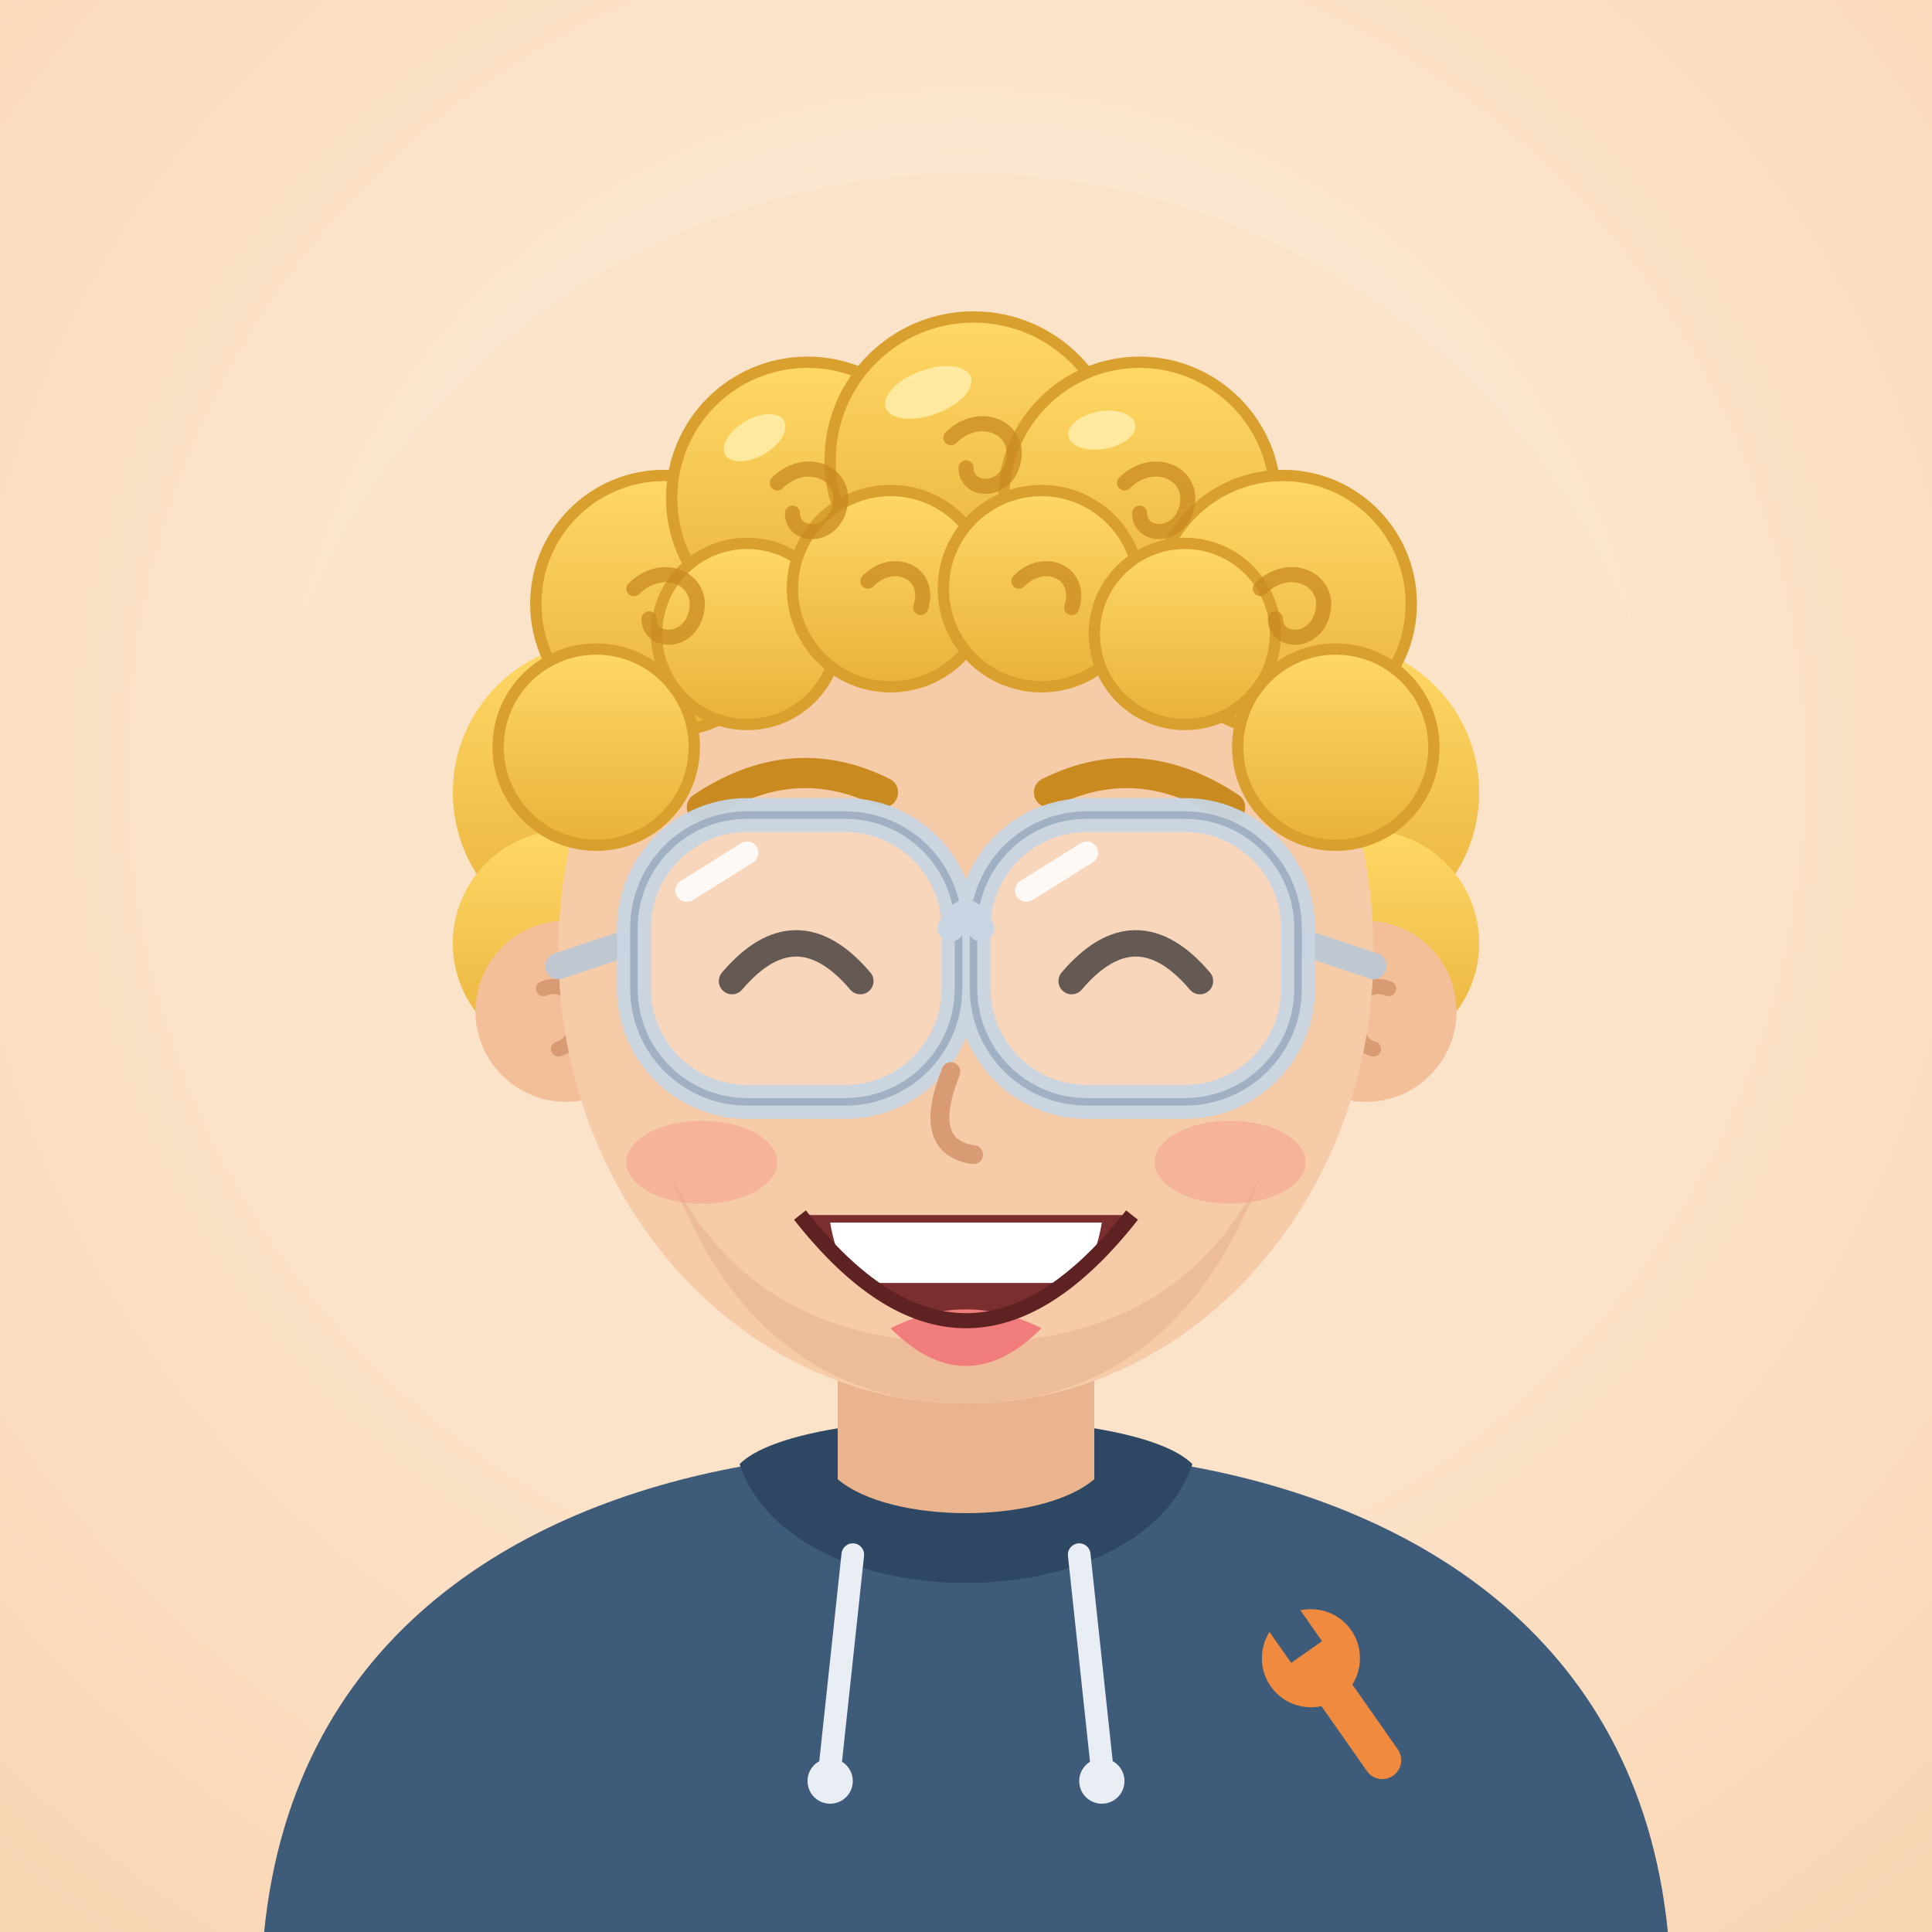
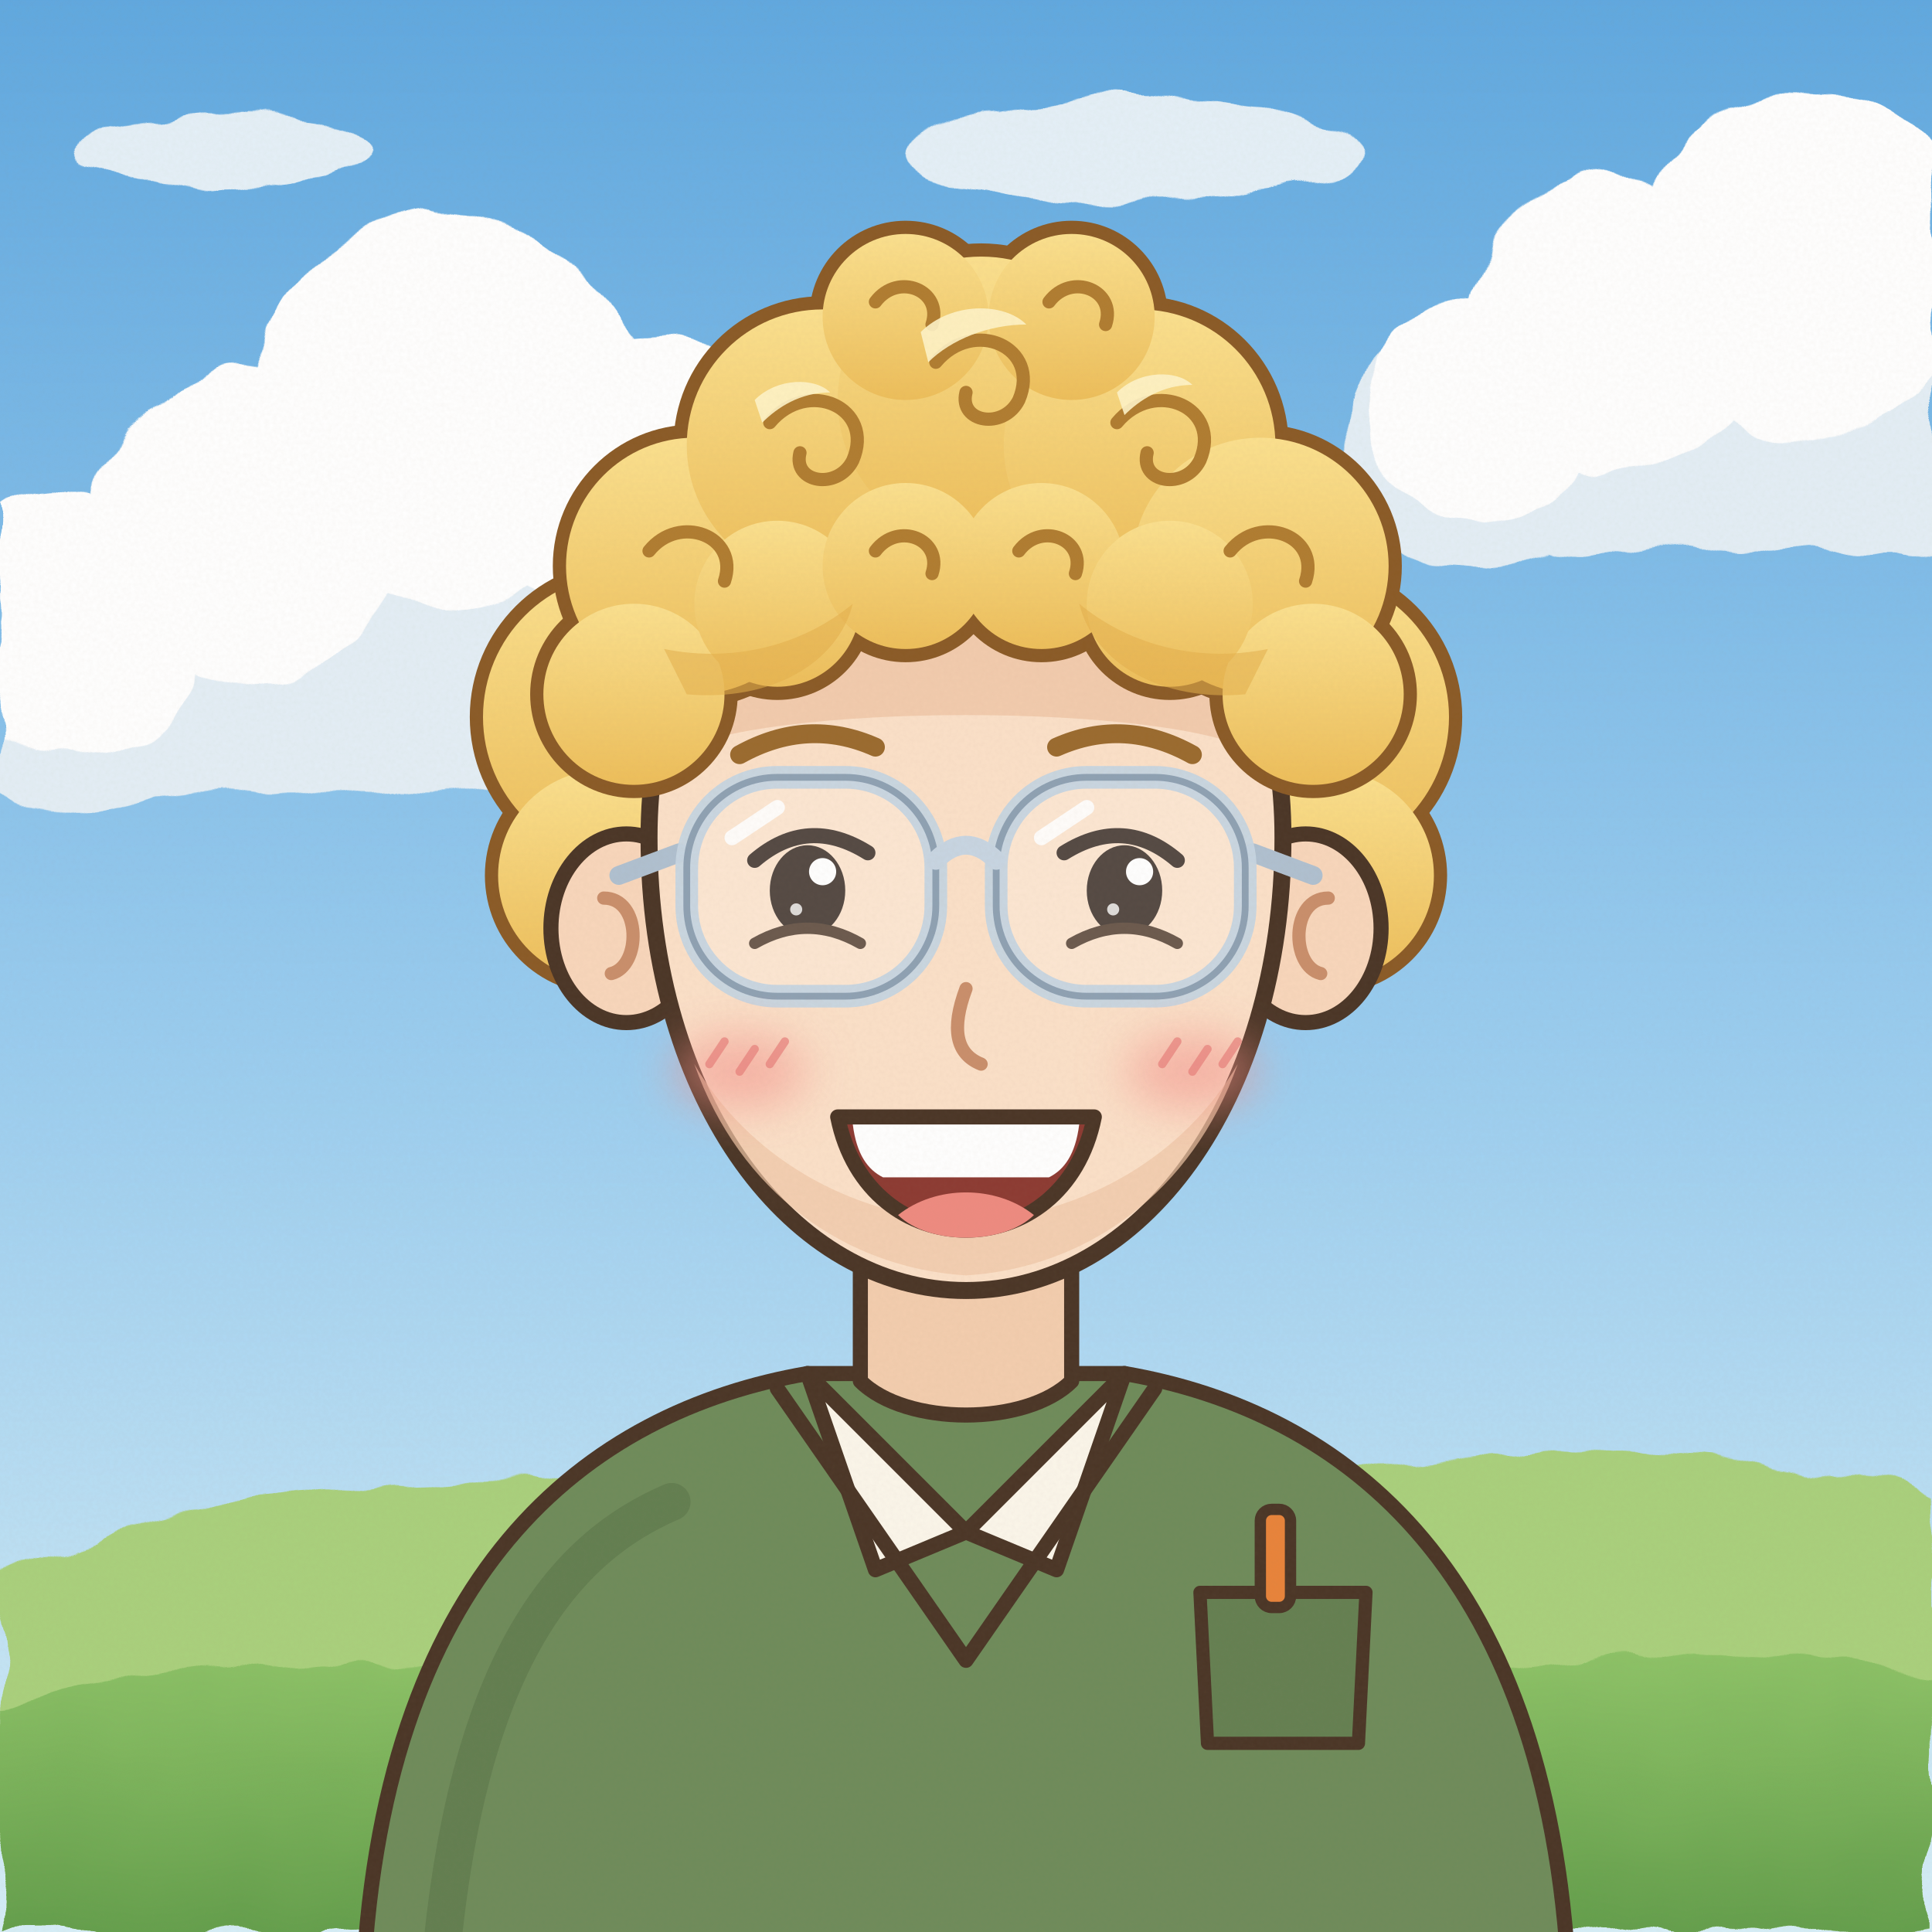
<svg xmlns="http://www.w3.org/2000/svg" viewBox="0 0 512 512" width="512" height="512">
  <defs>
-     <radialGradient id="bg" cx="50%" cy="40%" r="75%">
-       <stop offset="0" stop-color="#FFF1E2" />
-       <stop offset="1" stop-color="#F9D6B4" />
-     </radialGradient>
-     <linearGradient id="hair" x1="0" y1="0" x2="0" y2="1">
-       <stop offset="0" stop-color="#FFD866" />
-       <stop offset="1" stop-color="#E9B23A" />
+     <linearGradient id="sky" x1="0" y1="0" x2="0" y2="1">
+       <stop offset="0" stop-color="#5FA8E0" />
+       <stop offset="0.55" stop-color="#9ACDF0" />
+       <stop offset="1" stop-color="#D6EEF8" />
    </linearGradient>
+     <linearGradient id="hill" x1="0" y1="0" x2="0" y2="1">
+       <stop offset="0" stop-color="#8CC266" />
+       <stop offset="1" stop-color="#5E9A48" />
+     </linearGradient>
+     <linearGradient id="hairG" x1="0" y1="0" x2="0" y2="1">
+       <stop offset="0" stop-color="#FBE08E" />
+       <stop offset="1" stop-color="#EDBE5A" />
+     </linearGradient>
+     <filter id="soft" x="-20%" y="-20%" width="140%" height="140%">
+       <feGaussianBlur stdDeviation="2.2" />
+     </filter>
+     <filter id="blush" x="-50%" y="-50%" width="200%" height="200%">
+       <feGaussianBlur stdDeviation="6" />
+     </filter>
+     <filter id="paint" x="-5%" y="-5%" width="110%" height="110%">
+       <feTurbulence type="fractalNoise" baseFrequency="0.035" numOctaves="3" seed="7" result="n" />
+       <feDisplacementMap in="SourceGraphic" in2="n" scale="10" xChannelSelector="R" yChannelSelector="G" />
+     </filter>
+     <filter id="grain" x="0" y="0" width="100%" height="100%">
+       <feTurbulence type="fractalNoise" baseFrequency="0.9" numOctaves="2" seed="3" />
+       <feColorMatrix type="matrix" values="0 0 0 0 0.35  0 0 0 0 0.25  0 0 0 0 0.15  0 0 0 0.9 0" />
+     </filter>
    <clipPath id="frame">
      <rect width="512" height="512" />
    </clipPath>
  </defs>
-   <g clip-path="url(#frame)">
-     <rect width="512" height="512" fill="url(#bg)" />
-     <circle cx="256" cy="236" r="190" fill="#FBE3CA" />
-     <path d="M70 512 C78 432 140 398 200 388 L312 388 C372 398 434 432 442 512 Z" fill="#3E5C7A" />
-     <path d="M196 388 C210 430 302 430 316 388 C300 372 212 372 196 388 Z" fill="#2E4762" />
-     <path d="M226 412 L220 468" stroke="#E9EEF4" stroke-width="6" stroke-linecap="round" />
-     <path d="M286 412 L292 468" stroke="#E9EEF4" stroke-width="6" stroke-linecap="round" />
-     <circle cx="220" cy="472" r="6" fill="#E9EEF4" />
-     <circle cx="292" cy="472" r="6" fill="#E9EEF4" />
-     <g transform="translate(352 446) rotate(-35)">
-       <rect x="-5" y="-4" width="10" height="34" rx="5" fill="#F08A3E" />
-       <circle cx="0" cy="-8" r="13" fill="#F08A3E" />
-       <rect x="-5" y="-24" width="10" height="14" fill="#3E5C7A" />
+   <g clip-path="url(#frame)" stroke-linecap="round" stroke-linejoin="round">
+     <rect width="512" height="512" fill="url(#sky)" />
+     <g filter="url(#paint)">
+       <g fill="#E3EEF6">
+         <circle cx="70" cy="150" r="46" />
+         <circle cx="120" cy="120" r="56" />
+         <circle cx="178" cy="140" r="44" />
+         <circle cx="20" cy="175" r="40" />
+         <rect x="0" y="150" width="215" height="60" rx="30" />
+       </g>
+       <g fill="#FFFFFF">
+         <circle cx="66" cy="140" r="42" />
+         <circle cx="118" cy="108" r="52" />
+         <circle cx="172" cy="130" r="40" />
+         <circle cx="18" cy="165" r="36" />
+       </g>
+       <g fill="#E3EEF6">
+         <circle cx="430" cy="96" r="44" />
+         <circle cx="478" cy="80" r="50" />
+         <circle cx="390" cy="118" r="34" />
+         <rect x="360" y="100" width="170" height="46" rx="23" />
+       </g>
+       <g fill="#FFFFFF">
+         <circle cx="428" cy="86" r="40" />
+         <circle cx="478" cy="70" r="46" />
+         <circle cx="392" cy="108" r="30" />
+       </g>
+       <g fill="#F2F7FB" opacity="0.9">
+         <ellipse cx="300" cy="40" rx="60" ry="14" />
+         <ellipse cx="60" cy="40" rx="40" ry="10" />
+       </g>
    </g>
-     <path d="M222 330 L222 392 C236 404 276 404 290 392 L290 330 Z" fill="#E9B48E" />
-     <g fill="url(#hair)">
-       <circle cx="160" cy="210" r="40" />
-       <circle cx="352" cy="210" r="40" />
-       <circle cx="150" cy="250" r="30" />
-       <circle cx="362" cy="250" r="30" />
+     <path d="M-10 420 C80 380 170 392 256 404 C350 388 430 372 522 400 L522 522 L-10 522 Z" fill="#A9D07C" filter="url(#paint)" />
+     <path d="M-10 455 C90 430 200 440 300 452 C390 440 460 432 522 446 L522 522 L-10 522 Z" fill="url(#hill)" filter="url(#paint)" />
+     <g transform="translate(0 -30)">
+       <path d="M96 560 C100 446 156 404 214 394 L298 394 C356 404 412 446 416 560 Z" fill="#6E8B5A" stroke="#4A3526" stroke-width="4" />
+       <path d="M116 560 C122 470 150 440 178 428" fill="none" stroke="#5A7449" stroke-width="10" opacity="0.6" />
+       <path d="M214 394 L256 436 L232 446 Z" fill="#FBF6EA" stroke="#4A3526" stroke-width="4" />
+       <path d="M298 394 L256 436 L280 446 Z" fill="#FBF6EA" stroke="#4A3526" stroke-width="4" />
+       <path d="M206 398 L256 470 L306 398" fill="none" stroke="#4A3526" stroke-width="4" />
+       <path d="M318 452 L362 452 L360 492 L320 492 Z" fill="#647F51" stroke="#4A3526" stroke-width="3.5" />
+       <rect x="334" y="430" width="8" height="26" rx="3" fill="#E8833A" stroke="#4A3526" stroke-width="3" />
+       <path d="M228 330 L228 396 C240 408 272 408 284 396 L284 330 Z" fill="#F3CDAE" stroke="#4A3526" stroke-width="4" />
+       <path d="M228 352 C244 366 268 366 284 352 L284 334 L228 334 Z" fill="#E4B08C" />
    </g>
-     <circle cx="150" cy="268" r="24" fill="#F2BF98" />
-     <circle cx="362" cy="268" r="24" fill="#F2BF98" />
-     <path d="M144 262 C154 258 156 276 148 278" stroke="#D99B74" stroke-width="4" fill="none" stroke-linecap="round" />
-     <path d="M368 262 C358 258 356 276 364 278" stroke="#D99B74" stroke-width="4" fill="none" stroke-linecap="round" />
-     <ellipse cx="256" cy="252" rx="108" ry="120" fill="#F6CBA8" />
-     <path d="M178 312 C196 360 228 372 256 372 C284 372 316 360 334 312 C318 344 290 356 256 356 C222 356 194 344 178 312 Z" fill="#E7B28E" opacity="0.6" />
-     <g fill="url(#hair)" stroke="#D9A02E" stroke-width="3">
-       <circle cx="176" cy="160" r="34" />
-       <circle cx="214" cy="132" r="36" />
-       <circle cx="258" cy="122" r="38" />
-       <circle cx="302" cy="132" r="36" />
-       <circle cx="340" cy="160" r="34" />
-       <circle cx="158" cy="198" r="26" />
-       <circle cx="354" cy="198" r="26" />
-       <circle cx="198" cy="168" r="24" />
-       <circle cx="236" cy="156" r="26" />
-       <circle cx="276" cy="156" r="26" />
-       <circle cx="314" cy="168" r="24" />
+     <g fill="url(#hairG)" stroke="#8A5A26" stroke-width="7">
+       <circle cx="166" cy="190" r="38" />
+       <circle cx="346" cy="190" r="38" />
+       <circle cx="160" cy="232" r="28" />
+       <circle cx="352" cy="232" r="28" />
    </g>
-     <g fill="none" stroke="#C98A1F" stroke-width="4" stroke-linecap="round" opacity="0.75">
-       <path d="M206 128 c8 -8 20 -2 16 8 c-3 7 -12 6 -12 0" />
-       <path d="M252 116 c8 -8 20 -2 16 8 c-3 7 -12 6 -12 0" />
-       <path d="M298 128 c8 -8 20 -2 16 8 c-3 7 -12 6 -12 0" />
-       <path d="M168 156 c8 -8 20 -2 16 8 c-3 7 -12 6 -12 0" />
-       <path d="M334 156 c8 -8 20 -2 16 8 c-3 7 -12 6 -12 0" />
-       <path d="M230 154 c7 -7 17 -2 14 7" />
-       <path d="M270 154 c7 -7 17 -2 14 7" />
+     <g fill="url(#hairG)">
+       <circle cx="166" cy="190" r="38" />
+       <circle cx="346" cy="190" r="38" />
+       <circle cx="160" cy="232" r="28" />
+       <circle cx="352" cy="232" r="28" />
    </g>
-     <g fill="#FFF0B0" opacity="0.8">
-       <ellipse cx="246" cy="104" rx="12" ry="6" transform="rotate(-20 246 104)" />
-       <ellipse cx="200" cy="116" rx="9" ry="5" transform="rotate(-30 200 116)" />
-       <ellipse cx="292" cy="114" rx="9" ry="5" transform="rotate(-10 292 114)" />
+     <g fill="#F8D6BB" stroke="#4A3526" stroke-width="4">
+       <ellipse cx="166" cy="246" rx="20" ry="25" />
+       <ellipse cx="346" cy="246" rx="20" ry="25" />
    </g>
-     <path d="M186 214 Q210 198 234 210" stroke="#C98A1F" stroke-width="8" fill="none" stroke-linecap="round" />
-     <path d="M278 210 Q302 198 326 214" stroke="#C98A1F" stroke-width="8" fill="none" stroke-linecap="round" />
-     <path d="M194 260 Q211 240 228 260" stroke="#3A2A22" stroke-width="7" fill="none" stroke-linecap="round" />
-     <path d="M284 260 Q301 240 318 260" stroke="#3A2A22" stroke-width="7" fill="none" stroke-linecap="round" />
+     <path d="M160 238 C170 238 170 256 162 258" fill="none" stroke="#C98E6B" stroke-width="3.5" />
+     <path d="M352 238 C342 238 342 256 350 258" fill="none" stroke="#C98E6B" stroke-width="3.5" />
+     <path d="M172 222 C172 162 208 134 256 134 C304 134 340 162 340 222 C340 292 302 342 256 342 C210 342 172 292 172 222 Z" fill="#FBE0C8" stroke="#4A3526" stroke-width="4.5" />
+     <path d="M178 200 C200 186 312 186 334 200 L336 176 C310 160 202 160 176 176 Z" fill="#F0C6A6" opacity="0.8" />
+     <path d="M184 282 C196 316 224 336 256 338 C288 336 316 316 328 282 C314 306 288 322 256 324 C224 322 198 306 184 282 Z" fill="#F0C6A6" opacity="0.7" />
+     <g id="curls">
+       <g fill="url(#hairG)" stroke="#8A5A26" stroke-width="7">
+         <circle cx="184" cy="150" r="34" />
+         <circle cx="218" cy="118" r="36" />
+         <circle cx="260" cy="106" r="38" />
+         <circle cx="302" cy="118" r="36" />
+         <circle cx="334" cy="150" r="34" />
+         <circle cx="168" cy="184" r="24" />
+         <circle cx="348" cy="184" r="24" />
+         <circle cx="206" cy="160" r="22" />
+         <circle cx="240" cy="150" r="22" />
+         <circle cx="276" cy="150" r="22" />
+         <circle cx="310" cy="160" r="22" />
+         <circle cx="240" cy="84" r="22" />
+         <circle cx="284" cy="84" r="22" />
+       </g>
+       <g fill="url(#hairG)">
+         <circle cx="184" cy="150" r="34" />
+         <circle cx="218" cy="118" r="36" />
+         <circle cx="260" cy="106" r="38" />
+         <circle cx="302" cy="118" r="36" />
+         <circle cx="334" cy="150" r="34" />
+         <circle cx="168" cy="184" r="24" />
+         <circle cx="348" cy="184" r="24" />
+         <circle cx="206" cy="160" r="22" />
+         <circle cx="240" cy="150" r="22" />
+         <circle cx="276" cy="150" r="22" />
+         <circle cx="310" cy="160" r="22" />
+         <circle cx="240" cy="84" r="22" />
+         <circle cx="284" cy="84" r="22" />
+       </g>
+     </g>
+     <g fill="#E3AE4A" opacity="0.55">
+       <path d="M176 172 C196 176 214 170 226 160 C222 176 204 186 182 184 Z" />
+       <path d="M336 172 C316 176 298 170 286 160 C290 176 308 186 330 184 Z" />
+     </g>
+     <g fill="none" stroke="#B07C30" stroke-width="3.5">
+       <path d="M204 112 c10 -12 28 -4 22 10 c-4 8 -16 6 -14 -2" />
+       <path d="M248 96 c10 -12 28 -4 22 10 c-4 8 -16 6 -14 -2" />
+       <path d="M296 112 c10 -12 28 -4 22 10 c-4 8 -16 6 -14 -2" />
+       <path d="M172 146 c8 -10 24 -4 20 8" />
+       <path d="M326 146 c8 -10 24 -4 20 8" />
+       <path d="M232 146 c6 -8 18 -3 15 6" />
+       <path d="M270 146 c6 -8 18 -3 15 6" />
+       <path d="M232 80 c6 -8 18 -3 15 6" />
+       <path d="M278 80 c6 -8 18 -3 15 6" />
+     </g>
+     <g fill="#FFF4C8" opacity="0.9">
+       <path d="M244 88 C252 80 266 80 272 86 C262 86 252 90 246 96 Z" />
+       <path d="M200 106 C206 100 216 100 220 104 C212 104 206 108 202 112 Z" />
+       <path d="M296 104 C302 98 312 98 316 102 C308 102 302 106 298 110 Z" />
+     </g>
+     <path d="M196 200 Q214 190 232 198" fill="none" stroke="#9A6A2E" stroke-width="5" />
+     <path d="M280 198 Q298 190 316 200" fill="none" stroke="#9A6A2E" stroke-width="5" />
    <g>
-       <path d="M166 250 L148 256" stroke="#B9C7D6" stroke-width="7" stroke-linecap="round" opacity="0.9" />
-       <path d="M346 250 L364 256" stroke="#B9C7D6" stroke-width="7" stroke-linecap="round" opacity="0.9" />
-       <rect x="168" y="216" width="86" height="76" rx="30" fill="#FFFFFF" fill-opacity="0.22" stroke="#C9D5E2" stroke-opacity="0.95" stroke-width="9" />
-       <rect x="258" y="216" width="86" height="76" rx="30" fill="#FFFFFF" fill-opacity="0.22" stroke="#C9D5E2" stroke-opacity="0.95" stroke-width="9" />
-       <rect x="168" y="216" width="86" height="76" rx="30" fill="none" stroke="#8FA3B8" stroke-width="2" opacity="0.7" />
-       <rect x="258" y="216" width="86" height="76" rx="30" fill="none" stroke="#8FA3B8" stroke-width="2" opacity="0.7" />
-       <path d="M252 246 Q256 238 260 246" stroke="#C9D5E2" stroke-width="7" fill="none" stroke-linecap="round" />
-       <path d="M182 236 L198 226" stroke="#FFFFFF" stroke-width="6" stroke-linecap="round" opacity="0.85" />
-       <path d="M272 236 L288 226" stroke="#FFFFFF" stroke-width="6" stroke-linecap="round" opacity="0.85" />
+       <ellipse cx="214" cy="236" rx="10" ry="12" fill="#2E211A" />
+       <ellipse cx="298" cy="236" rx="10" ry="12" fill="#2E211A" />
+       <circle cx="218" cy="231" r="3.6" fill="#FFFFFF" />
+       <circle cx="302" cy="231" r="3.6" fill="#FFFFFF" />
+       <circle cx="211" cy="241" r="1.6" fill="#FFFFFF" opacity="0.8" />
+       <circle cx="295" cy="241" r="1.6" fill="#FFFFFF" opacity="0.8" />
+       <path d="M200 250 Q214 242 228 250" fill="#FBE0C8" stroke="#4A3526" stroke-width="3" />
+       <path d="M284 250 Q298 242 312 250" fill="#FBE0C8" stroke="#4A3526" stroke-width="3" />
+       <path d="M200 228 Q214 216 230 226" fill="none" stroke="#2E211A" stroke-width="4" />
+       <path d="M282 226 Q298 216 312 228" fill="none" stroke="#2E211A" stroke-width="4" />
    </g>
-     <ellipse cx="186" cy="308" rx="20" ry="11" fill="#F29C8C" opacity="0.5" />
-     <ellipse cx="326" cy="308" rx="20" ry="11" fill="#F29C8C" opacity="0.5" />
-     <path d="M252 284 Q244 304 258 306" stroke="#D99B74" stroke-width="5" fill="none" stroke-linecap="round" />
-     <path d="M212 322 Q256 378 300 322 Z" fill="#7A2E2E" />
-     <path d="M220 324 L292 324 Q290 336 284 340 L228 340 Q222 336 220 324 Z" fill="#FFFFFF" />
-     <path d="M236 352 Q256 342 276 352 Q266 362 256 362 Q246 362 236 352 Z" fill="#F07C7C" />
-     <path d="M212 322 Q256 378 300 322" stroke="#5E2222" stroke-width="4" fill="none" stroke-linejoin="round" />
+     <g>
+       <path d="M180 226 L164 232" stroke="#AFC0D0" stroke-width="5" />
+       <path d="M332 226 L348 232" stroke="#AFC0D0" stroke-width="5" />
+       <rect x="182" y="206" width="66" height="58" rx="24" fill="#FFFFFF" fill-opacity="0.18" stroke="#C7D5E2" stroke-width="6" stroke-opacity="0.95" />
+       <rect x="264" y="206" width="66" height="58" rx="24" fill="#FFFFFF" fill-opacity="0.18" stroke="#C7D5E2" stroke-width="6" stroke-opacity="0.95" />
+       <rect x="182" y="206" width="66" height="58" rx="24" fill="none" stroke="#7F93A8" stroke-width="1.8" opacity="0.8" />
+       <rect x="264" y="206" width="66" height="58" rx="24" fill="none" stroke="#7F93A8" stroke-width="1.8" opacity="0.8" />
+       <path d="M248 228 Q256 220 264 228" fill="none" stroke="#C7D5E2" stroke-width="5" />
+       <path d="M194 222 L206 214" stroke="#FFFFFF" stroke-width="4" opacity="0.9" />
+       <path d="M276 222 L288 214" stroke="#FFFFFF" stroke-width="4" opacity="0.9" />
+     </g>
+     <ellipse cx="196" cy="284" rx="18" ry="10" fill="#F4908A" opacity="0.55" filter="url(#blush)" />
+     <ellipse cx="316" cy="284" rx="18" ry="10" fill="#F4908A" opacity="0.55" filter="url(#blush)" />
+     <g stroke="#E77F7A" stroke-width="2.2" opacity="0.7">
+       <path d="M188 282 L192 276" />
+       <path d="M196 284 L200 278" />
+       <path d="M204 282 L208 276" />
+       <path d="M308 282 L312 276" />
+       <path d="M316 284 L320 278" />
+       <path d="M324 282 L328 276" />
+     </g>
+     <path d="M256 262 Q250 278 260 282" fill="none" stroke="#C98E6B" stroke-width="3.5" />
+     <path d="M222 296 C230 336 282 336 290 296 Z" fill="#8C3A32" stroke="#4A3526" stroke-width="4" />
+     <path d="M226 298 L286 298 C285 306 282 310 278 312 L234 312 C230 310 227 306 226 298 Z" fill="#FFFFFF" />
+     <path d="M238 322 C248 314 264 314 274 322 C266 330 246 330 238 322 Z" fill="#EE8A80" />
+     <rect width="512" height="512" filter="url(#grain)" opacity="0.07" />
  </g>
</svg>
